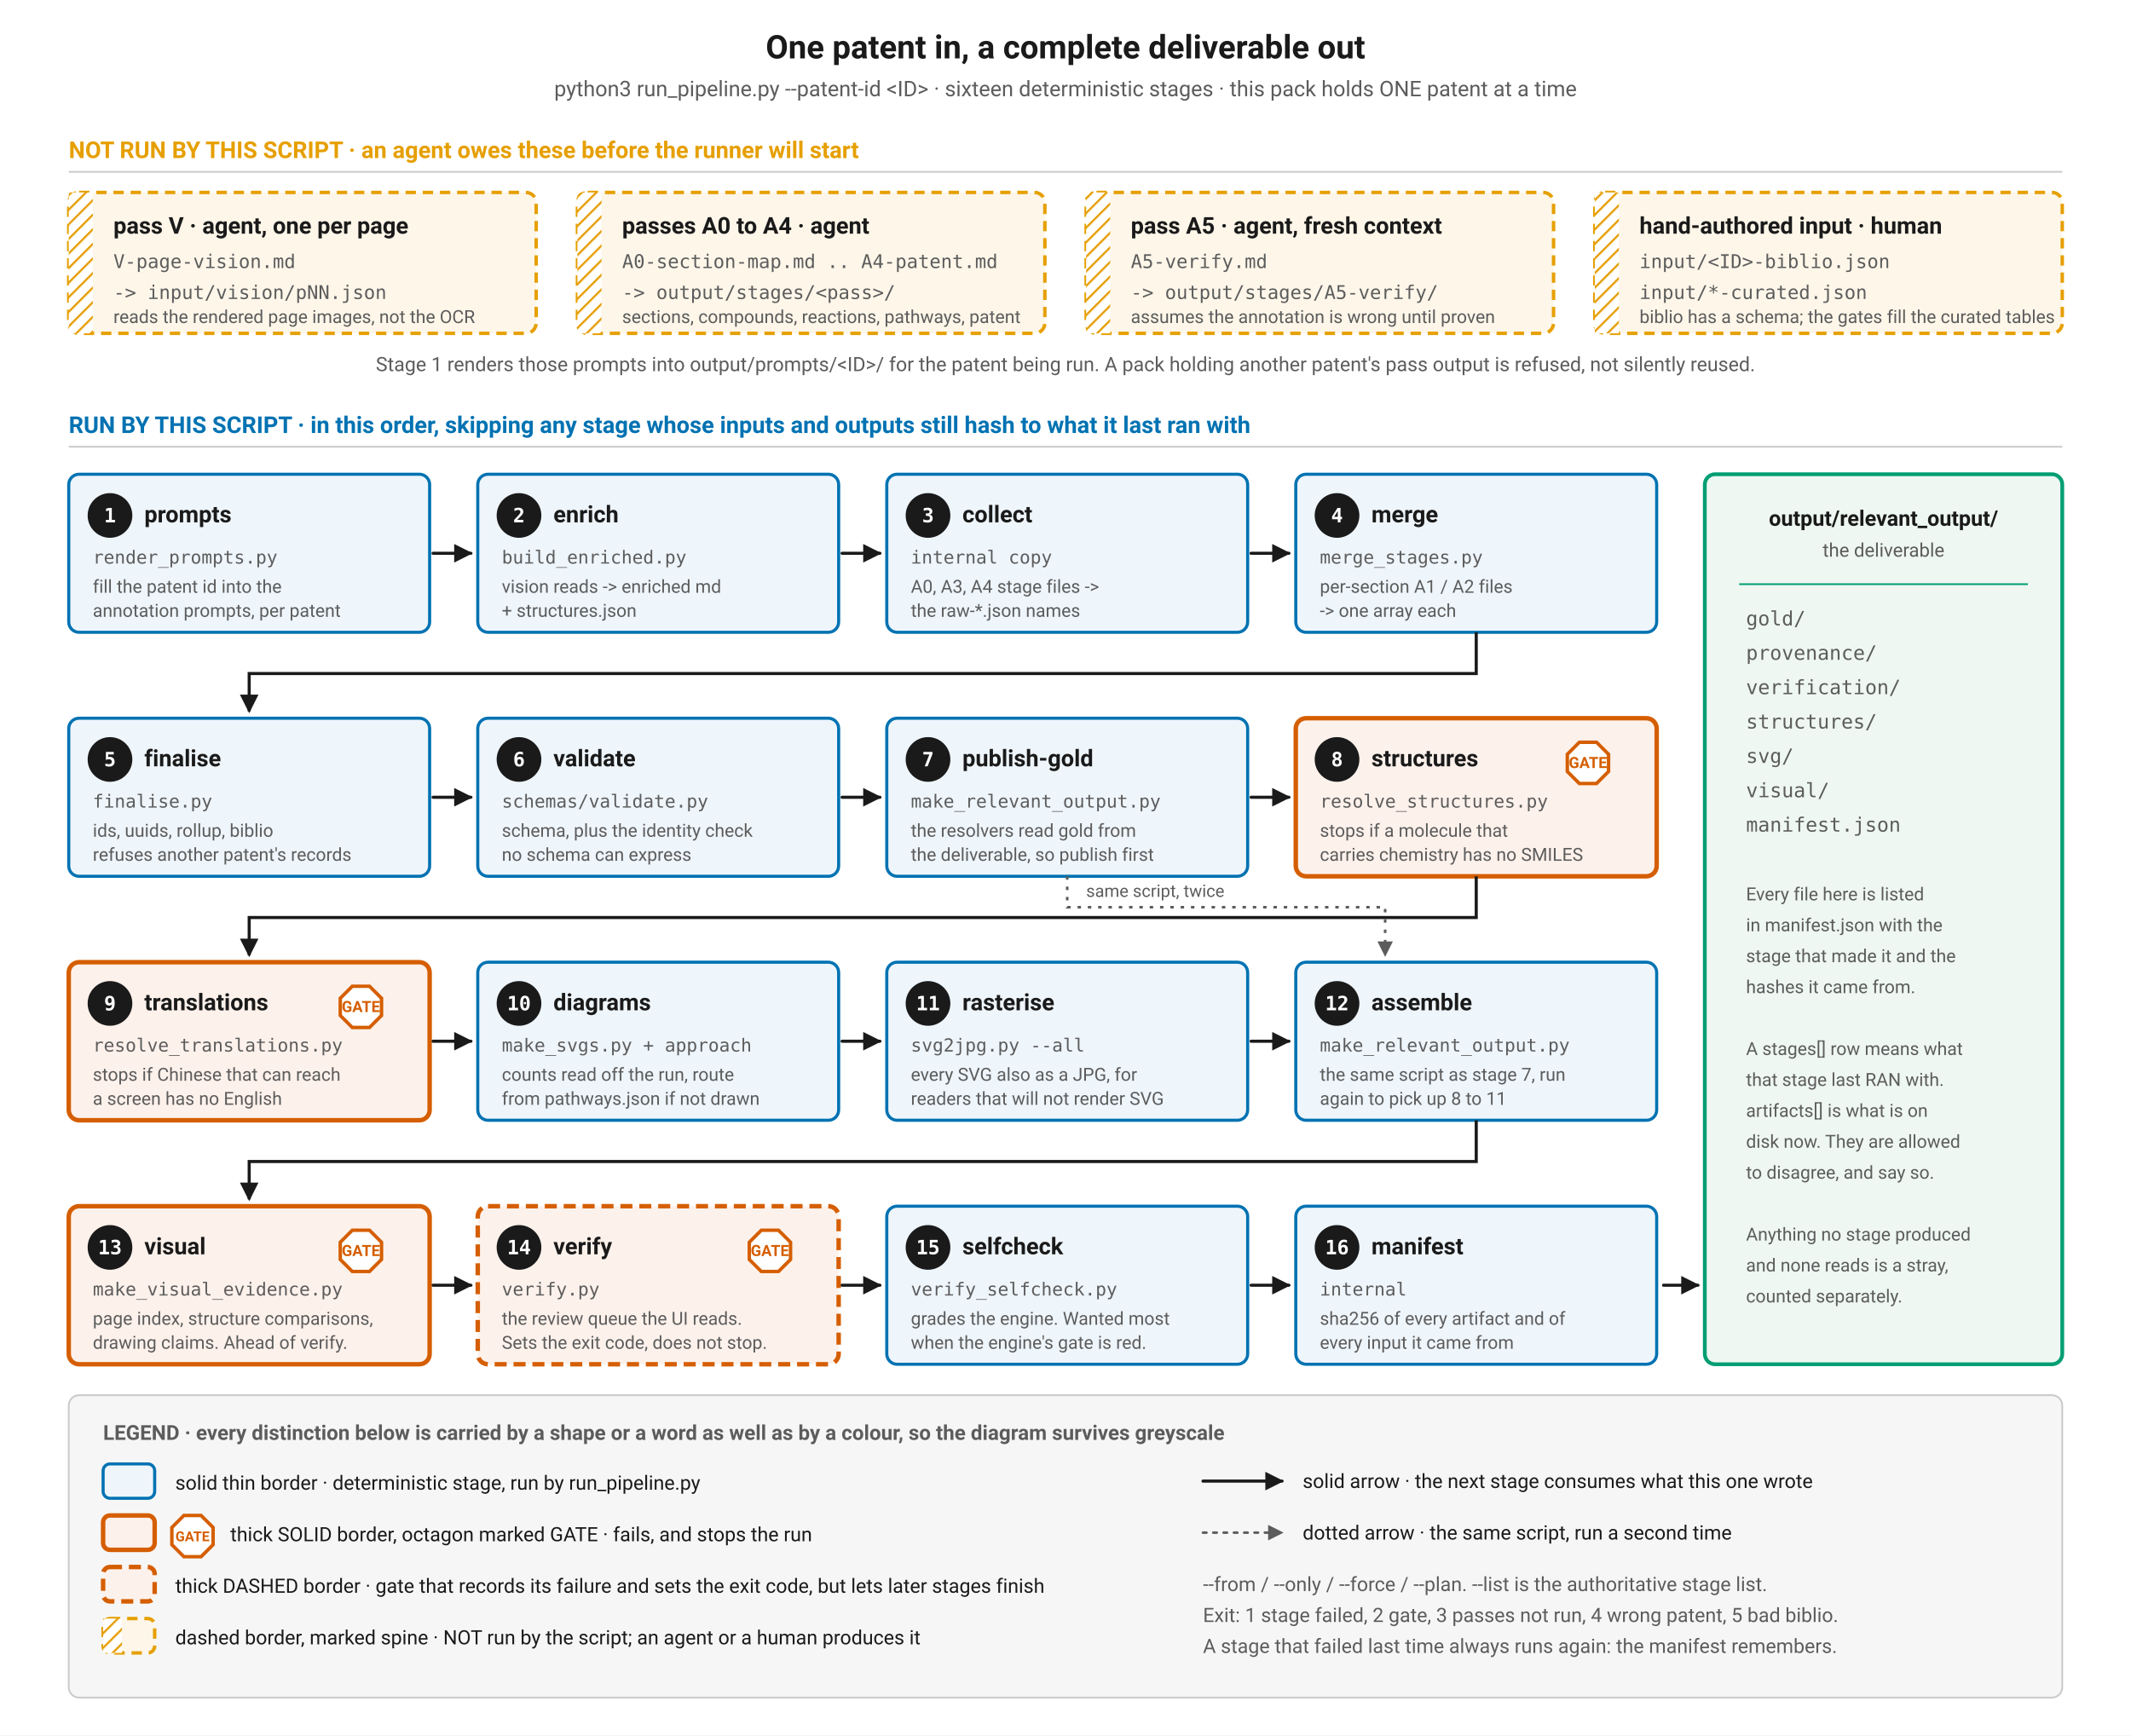
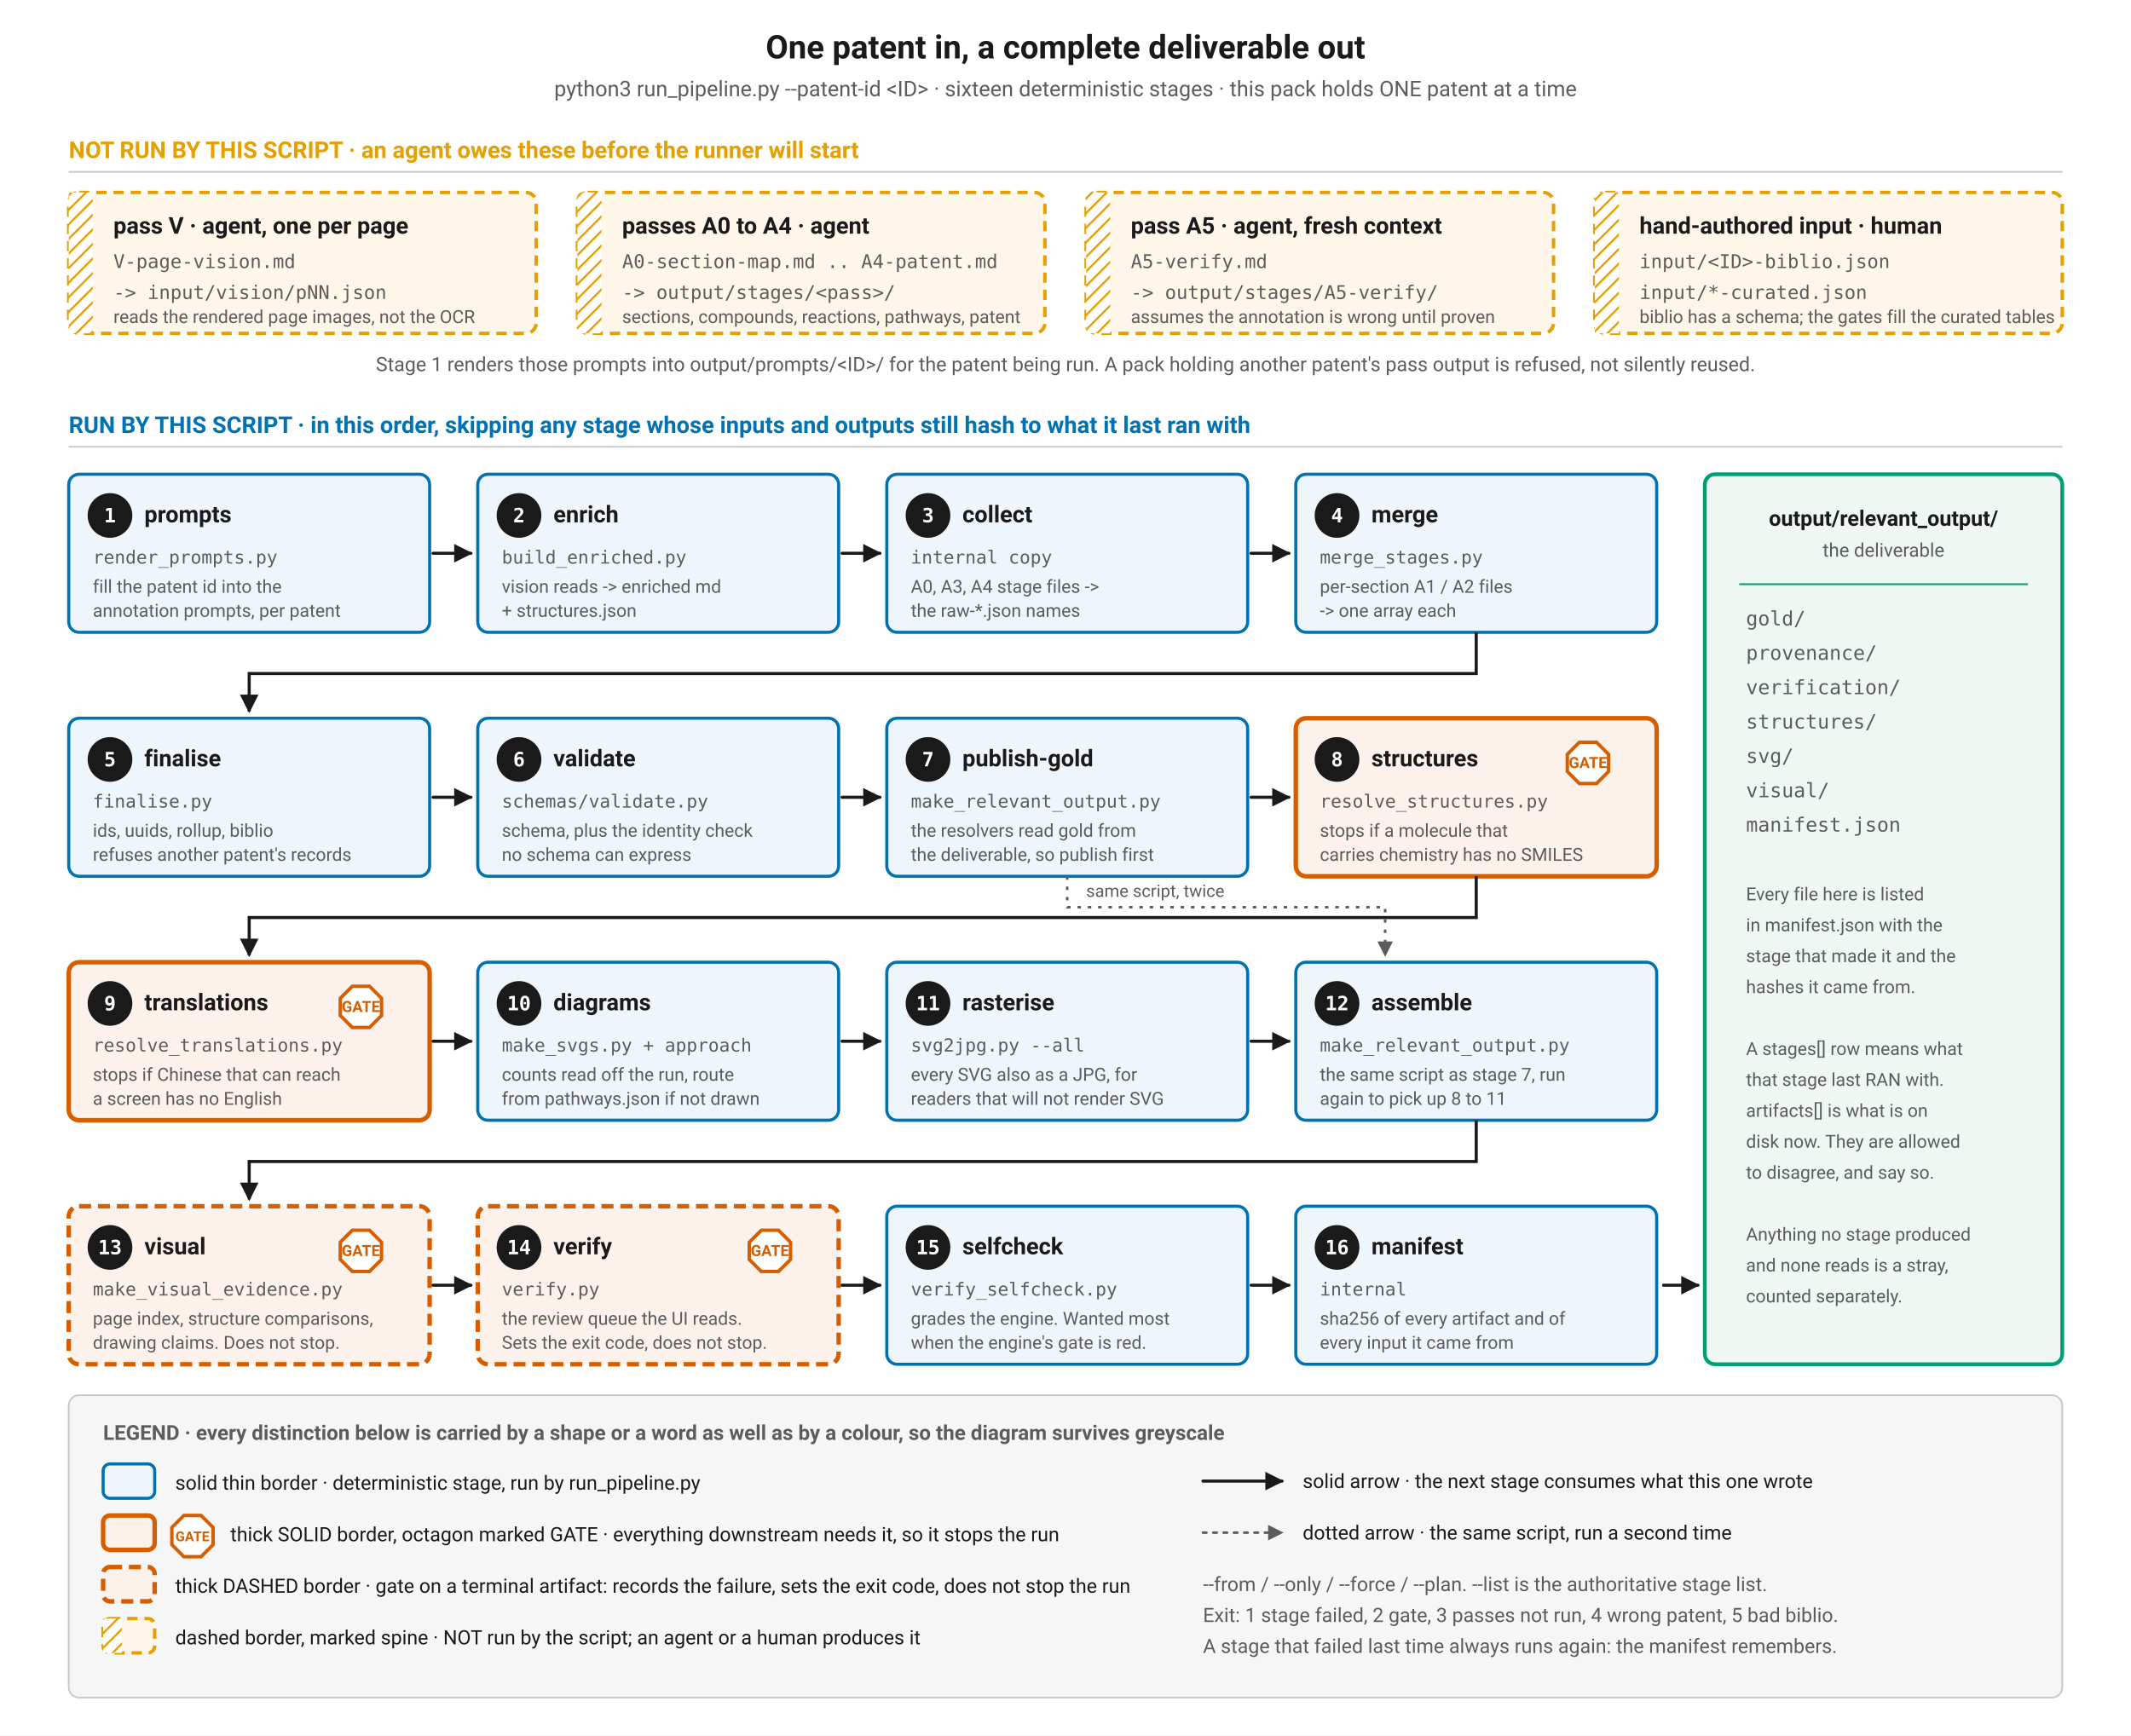
<svg xmlns="http://www.w3.org/2000/svg" viewBox="0 0 1240 1010" width="100%" role="img" aria-labelledby="p1t p1d">
  <defs>
    <marker id="p1arrow" viewBox="0 0 10 10" refX="9" refY="5" markerWidth="6" markerHeight="6" orient="auto-start-reverse">
      <path d="M 0 0 L 10 5 L 0 10 z" fill="#1a1a1a" />
    </marker>
    <marker id="p1arrowmute" viewBox="0 0 10 10" refX="9" refY="5" markerWidth="6" markerHeight="6" orient="auto-start-reverse">
      <path d="M 0 0 L 10 5 L 0 10 z" fill="#5c5c5c" />
    </marker>
    <pattern id="p1hatch" width="6" height="6" patternUnits="userSpaceOnUse" patternTransform="rotate(45)">
      <rect width="6" height="6" fill="#ffffff" />
      <line x1="0" y1="0" x2="0" y2="6" stroke="#E69F00" stroke-width="2.4" />
    </pattern>
  </defs>
  <rect width="1240" height="1010" fill="#ffffff" />
  <text x="620" y="34" font-family="ui-sans-serif, -apple-system, Segoe UI, Roboto, sans-serif" font-size="19" font-weight="700" fill="#1a1a1a" text-anchor="middle">One patent in, a complete deliverable out</text>
  <text x="620" y="56" font-family="ui-sans-serif, -apple-system, Segoe UI, Roboto, sans-serif" font-size="12.5" font-weight="normal" fill="#5c5c5c" text-anchor="middle">python3 run_pipeline.py --patent-id &lt;ID&gt;   ·   sixteen deterministic stages   ·   this pack holds ONE patent at a time</text>
  <text x="40" y="92" font-family="ui-sans-serif, -apple-system, Segoe UI, Roboto, sans-serif" font-size="13.5" font-weight="700" fill="#E69F00" text-anchor="start">NOT RUN BY THIS SCRIPT   ·   an agent owes these before the runner will start</text>
  <line x1="40" y1="100" x2="1200" y2="100" stroke="#c9c9c9" stroke-width="1" />
  <rect x="40" y="112" width="272" height="82" rx="6" fill="#fdf6e9" stroke="#E69F00" stroke-width="2" stroke-dasharray="6 4" />
  <rect x="40" y="112" width="14" height="82" fill="url(#p1hatch)" />
  <text x="66" y="136" font-family="ui-sans-serif, -apple-system, Segoe UI, Roboto, sans-serif" font-size="13.5" font-weight="700" fill="#1a1a1a" text-anchor="start">pass V   ·   agent, one per page</text>
  <text x="66" y="156" font-family="ui-monospace, SFMono-Regular, Menlo, monospace" font-size="11" font-weight="normal" fill="#5c5c5c" text-anchor="start">V-page-vision.md</text>
  <text x="66" y="174" font-family="ui-monospace, SFMono-Regular, Menlo, monospace" font-size="11" font-weight="normal" fill="#5c5c5c" text-anchor="start">-&gt; input/vision/pNN.json</text>
  <text x="66" y="188" font-family="ui-sans-serif, -apple-system, Segoe UI, Roboto, sans-serif" font-size="10.5" font-weight="normal" fill="#5c5c5c" text-anchor="start">reads the rendered page images, not the OCR</text>
  <rect x="336" y="112" width="272" height="82" rx="6" fill="#fdf6e9" stroke="#E69F00" stroke-width="2" stroke-dasharray="6 4" />
  <rect x="336" y="112" width="14" height="82" fill="url(#p1hatch)" />
  <text x="362" y="136" font-family="ui-sans-serif, -apple-system, Segoe UI, Roboto, sans-serif" font-size="13.5" font-weight="700" fill="#1a1a1a" text-anchor="start">passes A0 to A4   ·   agent</text>
  <text x="362" y="156" font-family="ui-monospace, SFMono-Regular, Menlo, monospace" font-size="11" font-weight="normal" fill="#5c5c5c" text-anchor="start">A0-section-map.md .. A4-patent.md</text>
  <text x="362" y="174" font-family="ui-monospace, SFMono-Regular, Menlo, monospace" font-size="11" font-weight="normal" fill="#5c5c5c" text-anchor="start">-&gt; output/stages/&lt;pass&gt;/</text>
  <text x="362" y="188" font-family="ui-sans-serif, -apple-system, Segoe UI, Roboto, sans-serif" font-size="10.5" font-weight="normal" fill="#5c5c5c" text-anchor="start">sections, compounds, reactions, pathways, patent</text>
  <rect x="632" y="112" width="272" height="82" rx="6" fill="#fdf6e9" stroke="#E69F00" stroke-width="2" stroke-dasharray="6 4" />
  <rect x="632" y="112" width="14" height="82" fill="url(#p1hatch)" />
  <text x="658" y="136" font-family="ui-sans-serif, -apple-system, Segoe UI, Roboto, sans-serif" font-size="13.5" font-weight="700" fill="#1a1a1a" text-anchor="start">pass A5   ·   agent, fresh context</text>
  <text x="658" y="156" font-family="ui-monospace, SFMono-Regular, Menlo, monospace" font-size="11" font-weight="normal" fill="#5c5c5c" text-anchor="start">A5-verify.md</text>
  <text x="658" y="174" font-family="ui-monospace, SFMono-Regular, Menlo, monospace" font-size="11" font-weight="normal" fill="#5c5c5c" text-anchor="start">-&gt; output/stages/A5-verify/</text>
  <text x="658" y="188" font-family="ui-sans-serif, -apple-system, Segoe UI, Roboto, sans-serif" font-size="10.5" font-weight="normal" fill="#5c5c5c" text-anchor="start">assumes the annotation is wrong until proven</text>
  <rect x="928" y="112" width="272" height="82" rx="6" fill="#fdf6e9" stroke="#E69F00" stroke-width="2" stroke-dasharray="6 4" />
  <rect x="928" y="112" width="14" height="82" fill="url(#p1hatch)" />
  <text x="954" y="136" font-family="ui-sans-serif, -apple-system, Segoe UI, Roboto, sans-serif" font-size="13.5" font-weight="700" fill="#1a1a1a" text-anchor="start">hand-authored input   ·   human</text>
  <text x="954" y="156" font-family="ui-monospace, SFMono-Regular, Menlo, monospace" font-size="11" font-weight="normal" fill="#5c5c5c" text-anchor="start">input/&lt;ID&gt;-biblio.json</text>
  <text x="954" y="174" font-family="ui-monospace, SFMono-Regular, Menlo, monospace" font-size="11" font-weight="normal" fill="#5c5c5c" text-anchor="start">input/*-curated.json</text>
  <text x="954" y="188" font-family="ui-sans-serif, -apple-system, Segoe UI, Roboto, sans-serif" font-size="10.5" font-weight="normal" fill="#5c5c5c" text-anchor="start">biblio has a schema; the gates fill the curated tables</text>
  <text x="620" y="216" font-family="ui-sans-serif, -apple-system, Segoe UI, Roboto, sans-serif" font-size="11.5" font-weight="normal" fill="#5c5c5c" text-anchor="middle">Stage 1 renders those prompts into output/prompts/&lt;ID&gt;/ for the patent being run. A pack holding another patent's pass output is refused, not silently reused.</text>
  <text x="40" y="252" font-family="ui-sans-serif, -apple-system, Segoe UI, Roboto, sans-serif" font-size="13.5" font-weight="700" fill="#0072B2" text-anchor="start">RUN BY THIS SCRIPT   ·   in this order, skipping any stage whose inputs and outputs still hash to what it last ran with</text>
  <line x1="40" y1="260" x2="1200" y2="260" stroke="#c9c9c9" stroke-width="1" />
  <rect x="40" y="276" width="210" height="92" rx="6" fill="#eef5fb" stroke="#0072B2" stroke-width="1.8" />
  <circle cx="64" cy="300" r="13" fill="#1a1a1a" />
  <text x="64" y="304" font-family="ui-monospace, SFMono-Regular, Menlo, monospace" font-size="11.5" font-weight="700" fill="#ffffff" text-anchor="middle">1</text>
  <text x="84" y="304" font-family="ui-sans-serif, -apple-system, Segoe UI, Roboto, sans-serif" font-size="13.5" font-weight="700" fill="#1a1a1a" text-anchor="start">prompts</text>
  <text x="54" y="328" font-family="ui-monospace, SFMono-Regular, Menlo, monospace" font-size="10.5" font-weight="normal" fill="#5c5c5c" text-anchor="start">render_prompts.py</text>
  <text x="54" y="345" font-family="ui-sans-serif, -apple-system, Segoe UI, Roboto, sans-serif" font-size="10.5" font-weight="normal" fill="#5c5c5c" text-anchor="start">fill the patent id into the</text>
  <text x="54" y="359" font-family="ui-sans-serif, -apple-system, Segoe UI, Roboto, sans-serif" font-size="10.5" font-weight="normal" fill="#5c5c5c" text-anchor="start">annotation prompts, per patent</text>
  <rect x="278" y="276" width="210" height="92" rx="6" fill="#eef5fb" stroke="#0072B2" stroke-width="1.8" />
  <circle cx="302" cy="300" r="13" fill="#1a1a1a" />
  <text x="302" y="304" font-family="ui-monospace, SFMono-Regular, Menlo, monospace" font-size="11.5" font-weight="700" fill="#ffffff" text-anchor="middle">2</text>
  <text x="322" y="304" font-family="ui-sans-serif, -apple-system, Segoe UI, Roboto, sans-serif" font-size="13.5" font-weight="700" fill="#1a1a1a" text-anchor="start">enrich</text>
  <text x="292" y="328" font-family="ui-monospace, SFMono-Regular, Menlo, monospace" font-size="10.5" font-weight="normal" fill="#5c5c5c" text-anchor="start">build_enriched.py</text>
  <text x="292" y="345" font-family="ui-sans-serif, -apple-system, Segoe UI, Roboto, sans-serif" font-size="10.5" font-weight="normal" fill="#5c5c5c" text-anchor="start">vision reads -&gt; enriched md</text>
  <text x="292" y="359" font-family="ui-sans-serif, -apple-system, Segoe UI, Roboto, sans-serif" font-size="10.5" font-weight="normal" fill="#5c5c5c" text-anchor="start">+ structures.json</text>
  <rect x="516" y="276" width="210" height="92" rx="6" fill="#eef5fb" stroke="#0072B2" stroke-width="1.8" />
  <circle cx="540" cy="300" r="13" fill="#1a1a1a" />
  <text x="540" y="304" font-family="ui-monospace, SFMono-Regular, Menlo, monospace" font-size="11.5" font-weight="700" fill="#ffffff" text-anchor="middle">3</text>
  <text x="560" y="304" font-family="ui-sans-serif, -apple-system, Segoe UI, Roboto, sans-serif" font-size="13.5" font-weight="700" fill="#1a1a1a" text-anchor="start">collect</text>
  <text x="530" y="328" font-family="ui-monospace, SFMono-Regular, Menlo, monospace" font-size="10.5" font-weight="normal" fill="#5c5c5c" text-anchor="start">internal copy</text>
  <text x="530" y="345" font-family="ui-sans-serif, -apple-system, Segoe UI, Roboto, sans-serif" font-size="10.5" font-weight="normal" fill="#5c5c5c" text-anchor="start">A0, A3, A4 stage files -&gt;</text>
  <text x="530" y="359" font-family="ui-sans-serif, -apple-system, Segoe UI, Roboto, sans-serif" font-size="10.5" font-weight="normal" fill="#5c5c5c" text-anchor="start">the raw-*.json names</text>
  <rect x="754" y="276" width="210" height="92" rx="6" fill="#eef5fb" stroke="#0072B2" stroke-width="1.8" />
  <circle cx="778" cy="300" r="13" fill="#1a1a1a" />
  <text x="778" y="304" font-family="ui-monospace, SFMono-Regular, Menlo, monospace" font-size="11.5" font-weight="700" fill="#ffffff" text-anchor="middle">4</text>
  <text x="798" y="304" font-family="ui-sans-serif, -apple-system, Segoe UI, Roboto, sans-serif" font-size="13.5" font-weight="700" fill="#1a1a1a" text-anchor="start">merge</text>
  <text x="768" y="328" font-family="ui-monospace, SFMono-Regular, Menlo, monospace" font-size="10.5" font-weight="normal" fill="#5c5c5c" text-anchor="start">merge_stages.py</text>
  <text x="768" y="345" font-family="ui-sans-serif, -apple-system, Segoe UI, Roboto, sans-serif" font-size="10.5" font-weight="normal" fill="#5c5c5c" text-anchor="start">per-section A1 / A2 files</text>
  <text x="768" y="359" font-family="ui-sans-serif, -apple-system, Segoe UI, Roboto, sans-serif" font-size="10.5" font-weight="normal" fill="#5c5c5c" text-anchor="start">-&gt; one array each</text>
  <line x1="252" y1="322" x2="274" y2="322" stroke="#1a1a1a" stroke-width="1.8" stroke-linecap="round" marker-end="url(#p1arrow)" />
  <line x1="490" y1="322" x2="512" y2="322" stroke="#1a1a1a" stroke-width="1.8" stroke-linecap="round" marker-end="url(#p1arrow)" />
  <line x1="728" y1="322" x2="750" y2="322" stroke="#1a1a1a" stroke-width="1.8" stroke-linecap="round" marker-end="url(#p1arrow)" />
  <rect x="40" y="418" width="210" height="92" rx="6" fill="#eef5fb" stroke="#0072B2" stroke-width="1.8" />
  <circle cx="64" cy="442" r="13" fill="#1a1a1a" />
  <text x="64" y="446" font-family="ui-monospace, SFMono-Regular, Menlo, monospace" font-size="11.5" font-weight="700" fill="#ffffff" text-anchor="middle">5</text>
  <text x="84" y="446" font-family="ui-sans-serif, -apple-system, Segoe UI, Roboto, sans-serif" font-size="13.5" font-weight="700" fill="#1a1a1a" text-anchor="start">finalise</text>
  <text x="54" y="470" font-family="ui-monospace, SFMono-Regular, Menlo, monospace" font-size="10.5" font-weight="normal" fill="#5c5c5c" text-anchor="start">finalise.py</text>
  <text x="54" y="487" font-family="ui-sans-serif, -apple-system, Segoe UI, Roboto, sans-serif" font-size="10.5" font-weight="normal" fill="#5c5c5c" text-anchor="start">ids, uuids, rollup, biblio</text>
  <text x="54" y="501" font-family="ui-sans-serif, -apple-system, Segoe UI, Roboto, sans-serif" font-size="10.5" font-weight="normal" fill="#5c5c5c" text-anchor="start">refuses another patent's records</text>
  <rect x="278" y="418" width="210" height="92" rx="6" fill="#eef5fb" stroke="#0072B2" stroke-width="1.8" />
  <circle cx="302" cy="442" r="13" fill="#1a1a1a" />
  <text x="302" y="446" font-family="ui-monospace, SFMono-Regular, Menlo, monospace" font-size="11.5" font-weight="700" fill="#ffffff" text-anchor="middle">6</text>
  <text x="322" y="446" font-family="ui-sans-serif, -apple-system, Segoe UI, Roboto, sans-serif" font-size="13.5" font-weight="700" fill="#1a1a1a" text-anchor="start">validate</text>
  <text x="292" y="470" font-family="ui-monospace, SFMono-Regular, Menlo, monospace" font-size="10.5" font-weight="normal" fill="#5c5c5c" text-anchor="start">schemas/validate.py</text>
  <text x="292" y="487" font-family="ui-sans-serif, -apple-system, Segoe UI, Roboto, sans-serif" font-size="10.5" font-weight="normal" fill="#5c5c5c" text-anchor="start">schema, plus the identity check</text>
  <text x="292" y="501" font-family="ui-sans-serif, -apple-system, Segoe UI, Roboto, sans-serif" font-size="10.5" font-weight="normal" fill="#5c5c5c" text-anchor="start">no schema can express</text>
  <rect x="516" y="418" width="210" height="92" rx="6" fill="#eef5fb" stroke="#0072B2" stroke-width="1.8" />
  <circle cx="540" cy="442" r="13" fill="#1a1a1a" />
  <text x="540" y="446" font-family="ui-monospace, SFMono-Regular, Menlo, monospace" font-size="11.5" font-weight="700" fill="#ffffff" text-anchor="middle">7</text>
  <text x="560" y="446" font-family="ui-sans-serif, -apple-system, Segoe UI, Roboto, sans-serif" font-size="13.5" font-weight="700" fill="#1a1a1a" text-anchor="start">publish-gold</text>
  <text x="530" y="470" font-family="ui-monospace, SFMono-Regular, Menlo, monospace" font-size="10.5" font-weight="normal" fill="#5c5c5c" text-anchor="start">make_relevant_output.py</text>
  <text x="530" y="487" font-family="ui-sans-serif, -apple-system, Segoe UI, Roboto, sans-serif" font-size="10.5" font-weight="normal" fill="#5c5c5c" text-anchor="start">the resolvers read gold from</text>
  <text x="530" y="501" font-family="ui-sans-serif, -apple-system, Segoe UI, Roboto, sans-serif" font-size="10.5" font-weight="normal" fill="#5c5c5c" text-anchor="start">the deliverable, so publish first</text>
  <rect x="754" y="418" width="210" height="92" rx="6" fill="#fdf1eb" stroke="#D55E00" stroke-width="2.6" />
  <circle cx="778" cy="442" r="13" fill="#1a1a1a" />
  <text x="778" y="446" font-family="ui-monospace, SFMono-Regular, Menlo, monospace" font-size="11.5" font-weight="700" fill="#ffffff" text-anchor="middle">8</text>
  <text x="798" y="446" font-family="ui-sans-serif, -apple-system, Segoe UI, Roboto, sans-serif" font-size="13.5" font-weight="700" fill="#1a1a1a" text-anchor="start">structures</text>
  <polygon points="919,432 929,432 936,439 936,449 929,456 919,456 912,449 912,439" fill="#ffffff" stroke="#D55E00" stroke-width="2" />
  <text x="924" y="447" font-family="ui-sans-serif, -apple-system, Segoe UI, Roboto, sans-serif" font-size="9" font-weight="700" fill="#D55E00" text-anchor="middle">GATE</text>
  <text x="768" y="470" font-family="ui-monospace, SFMono-Regular, Menlo, monospace" font-size="10.5" font-weight="normal" fill="#5c5c5c" text-anchor="start">resolve_structures.py</text>
  <text x="768" y="487" font-family="ui-sans-serif, -apple-system, Segoe UI, Roboto, sans-serif" font-size="10.5" font-weight="normal" fill="#5c5c5c" text-anchor="start">stops if a molecule that</text>
  <text x="768" y="501" font-family="ui-sans-serif, -apple-system, Segoe UI, Roboto, sans-serif" font-size="10.5" font-weight="normal" fill="#5c5c5c" text-anchor="start">carries chemistry has no SMILES</text>
  <line x1="252" y1="464" x2="274" y2="464" stroke="#1a1a1a" stroke-width="1.8" stroke-linecap="round" marker-end="url(#p1arrow)" />
  <line x1="490" y1="464" x2="512" y2="464" stroke="#1a1a1a" stroke-width="1.8" stroke-linecap="round" marker-end="url(#p1arrow)" />
  <line x1="728" y1="464" x2="750" y2="464" stroke="#1a1a1a" stroke-width="1.8" stroke-linecap="round" marker-end="url(#p1arrow)" />
  <rect x="40" y="560" width="210" height="92" rx="6" fill="#fdf1eb" stroke="#D55E00" stroke-width="2.6" />
  <circle cx="64" cy="584" r="13" fill="#1a1a1a" />
  <text x="64" y="588" font-family="ui-monospace, SFMono-Regular, Menlo, monospace" font-size="11.5" font-weight="700" fill="#ffffff" text-anchor="middle">9</text>
  <text x="84" y="588" font-family="ui-sans-serif, -apple-system, Segoe UI, Roboto, sans-serif" font-size="13.5" font-weight="700" fill="#1a1a1a" text-anchor="start">translations</text>
  <polygon points="205,574 215,574 222,581 222,591 215,598 205,598 198,591 198,581" fill="#ffffff" stroke="#D55E00" stroke-width="2" />
  <text x="210" y="589" font-family="ui-sans-serif, -apple-system, Segoe UI, Roboto, sans-serif" font-size="9" font-weight="700" fill="#D55E00" text-anchor="middle">GATE</text>
  <text x="54" y="612" font-family="ui-monospace, SFMono-Regular, Menlo, monospace" font-size="10.5" font-weight="normal" fill="#5c5c5c" text-anchor="start">resolve_translations.py</text>
  <text x="54" y="629" font-family="ui-sans-serif, -apple-system, Segoe UI, Roboto, sans-serif" font-size="10.5" font-weight="normal" fill="#5c5c5c" text-anchor="start">stops if Chinese that can reach</text>
  <text x="54" y="643" font-family="ui-sans-serif, -apple-system, Segoe UI, Roboto, sans-serif" font-size="10.5" font-weight="normal" fill="#5c5c5c" text-anchor="start">a screen has no English</text>
  <rect x="278" y="560" width="210" height="92" rx="6" fill="#eef5fb" stroke="#0072B2" stroke-width="1.8" />
  <circle cx="302" cy="584" r="13" fill="#1a1a1a" />
  <text x="302" y="588" font-family="ui-monospace, SFMono-Regular, Menlo, monospace" font-size="11.5" font-weight="700" fill="#ffffff" text-anchor="middle">10</text>
  <text x="322" y="588" font-family="ui-sans-serif, -apple-system, Segoe UI, Roboto, sans-serif" font-size="13.5" font-weight="700" fill="#1a1a1a" text-anchor="start">diagrams</text>
  <text x="292" y="612" font-family="ui-monospace, SFMono-Regular, Menlo, monospace" font-size="10.5" font-weight="normal" fill="#5c5c5c" text-anchor="start">make_svgs.py + approach</text>
  <text x="292" y="629" font-family="ui-sans-serif, -apple-system, Segoe UI, Roboto, sans-serif" font-size="10.5" font-weight="normal" fill="#5c5c5c" text-anchor="start">counts read off the run, route</text>
  <text x="292" y="643" font-family="ui-sans-serif, -apple-system, Segoe UI, Roboto, sans-serif" font-size="10.5" font-weight="normal" fill="#5c5c5c" text-anchor="start">from pathways.json if not drawn</text>
  <rect x="516" y="560" width="210" height="92" rx="6" fill="#eef5fb" stroke="#0072B2" stroke-width="1.8" />
  <circle cx="540" cy="584" r="13" fill="#1a1a1a" />
  <text x="540" y="588" font-family="ui-monospace, SFMono-Regular, Menlo, monospace" font-size="11.5" font-weight="700" fill="#ffffff" text-anchor="middle">11</text>
  <text x="560" y="588" font-family="ui-sans-serif, -apple-system, Segoe UI, Roboto, sans-serif" font-size="13.5" font-weight="700" fill="#1a1a1a" text-anchor="start">rasterise</text>
  <text x="530" y="612" font-family="ui-monospace, SFMono-Regular, Menlo, monospace" font-size="10.5" font-weight="normal" fill="#5c5c5c" text-anchor="start">svg2jpg.py --all</text>
  <text x="530" y="629" font-family="ui-sans-serif, -apple-system, Segoe UI, Roboto, sans-serif" font-size="10.5" font-weight="normal" fill="#5c5c5c" text-anchor="start">every SVG also as a JPG, for</text>
  <text x="530" y="643" font-family="ui-sans-serif, -apple-system, Segoe UI, Roboto, sans-serif" font-size="10.5" font-weight="normal" fill="#5c5c5c" text-anchor="start">readers that will not render SVG</text>
  <rect x="754" y="560" width="210" height="92" rx="6" fill="#eef5fb" stroke="#0072B2" stroke-width="1.8" />
  <circle cx="778" cy="584" r="13" fill="#1a1a1a" />
  <text x="778" y="588" font-family="ui-monospace, SFMono-Regular, Menlo, monospace" font-size="11.5" font-weight="700" fill="#ffffff" text-anchor="middle">12</text>
  <text x="798" y="588" font-family="ui-sans-serif, -apple-system, Segoe UI, Roboto, sans-serif" font-size="13.5" font-weight="700" fill="#1a1a1a" text-anchor="start">assemble</text>
  <text x="768" y="612" font-family="ui-monospace, SFMono-Regular, Menlo, monospace" font-size="10.5" font-weight="normal" fill="#5c5c5c" text-anchor="start">make_relevant_output.py</text>
  <text x="768" y="629" font-family="ui-sans-serif, -apple-system, Segoe UI, Roboto, sans-serif" font-size="10.5" font-weight="normal" fill="#5c5c5c" text-anchor="start">the same script as stage 7, run</text>
  <text x="768" y="643" font-family="ui-sans-serif, -apple-system, Segoe UI, Roboto, sans-serif" font-size="10.5" font-weight="normal" fill="#5c5c5c" text-anchor="start">again to pick up 8 to 11</text>
  <line x1="252" y1="606" x2="274" y2="606" stroke="#1a1a1a" stroke-width="1.8" stroke-linecap="round" marker-end="url(#p1arrow)" />
  <line x1="490" y1="606" x2="512" y2="606" stroke="#1a1a1a" stroke-width="1.8" stroke-linecap="round" marker-end="url(#p1arrow)" />
  <line x1="728" y1="606" x2="750" y2="606" stroke="#1a1a1a" stroke-width="1.8" stroke-linecap="round" marker-end="url(#p1arrow)" />
-   <rect x="40" y="702" width="210" height="92" rx="6" fill="#fdf1eb" stroke="#D55E00" stroke-width="2.6" />
+   <rect x="40" y="702" width="210" height="92" rx="6" fill="#fdf1eb" stroke="#D55E00" stroke-width="2.6" stroke-dasharray="7 4" />
  <circle cx="64" cy="726" r="13" fill="#1a1a1a" />
  <text x="64" y="730" font-family="ui-monospace, SFMono-Regular, Menlo, monospace" font-size="11.5" font-weight="700" fill="#ffffff" text-anchor="middle">13</text>
  <text x="84" y="730" font-family="ui-sans-serif, -apple-system, Segoe UI, Roboto, sans-serif" font-size="13.5" font-weight="700" fill="#1a1a1a" text-anchor="start">visual</text>
  <polygon points="205,716 215,716 222,723 222,733 215,740 205,740 198,733 198,723" fill="#ffffff" stroke="#D55E00" stroke-width="2" />
  <text x="210" y="731" font-family="ui-sans-serif, -apple-system, Segoe UI, Roboto, sans-serif" font-size="9" font-weight="700" fill="#D55E00" text-anchor="middle">GATE</text>
  <text x="54" y="754" font-family="ui-monospace, SFMono-Regular, Menlo, monospace" font-size="10.5" font-weight="normal" fill="#5c5c5c" text-anchor="start">make_visual_evidence.py</text>
  <text x="54" y="771" font-family="ui-sans-serif, -apple-system, Segoe UI, Roboto, sans-serif" font-size="10.5" font-weight="normal" fill="#5c5c5c" text-anchor="start">page index, structure comparisons,</text>
-   <text x="54" y="785" font-family="ui-sans-serif, -apple-system, Segoe UI, Roboto, sans-serif" font-size="10.5" font-weight="normal" fill="#5c5c5c" text-anchor="start">drawing claims. Ahead of verify.</text>
+   <text x="54" y="785" font-family="ui-sans-serif, -apple-system, Segoe UI, Roboto, sans-serif" font-size="10.5" font-weight="normal" fill="#5c5c5c" text-anchor="start">drawing claims. Does not stop.</text>
  <rect x="278" y="702" width="210" height="92" rx="6" fill="#fdf1eb" stroke="#D55E00" stroke-width="2.6" stroke-dasharray="7 4" />
  <circle cx="302" cy="726" r="13" fill="#1a1a1a" />
  <text x="302" y="730" font-family="ui-monospace, SFMono-Regular, Menlo, monospace" font-size="11.5" font-weight="700" fill="#ffffff" text-anchor="middle">14</text>
  <text x="322" y="730" font-family="ui-sans-serif, -apple-system, Segoe UI, Roboto, sans-serif" font-size="13.5" font-weight="700" fill="#1a1a1a" text-anchor="start">verify</text>
  <polygon points="443,716 453,716 460,723 460,733 453,740 443,740 436,733 436,723" fill="#ffffff" stroke="#D55E00" stroke-width="2" />
  <text x="448" y="731" font-family="ui-sans-serif, -apple-system, Segoe UI, Roboto, sans-serif" font-size="9" font-weight="700" fill="#D55E00" text-anchor="middle">GATE</text>
  <text x="292" y="754" font-family="ui-monospace, SFMono-Regular, Menlo, monospace" font-size="10.5" font-weight="normal" fill="#5c5c5c" text-anchor="start">verify.py</text>
  <text x="292" y="771" font-family="ui-sans-serif, -apple-system, Segoe UI, Roboto, sans-serif" font-size="10.5" font-weight="normal" fill="#5c5c5c" text-anchor="start">the review queue the UI reads.</text>
  <text x="292" y="785" font-family="ui-sans-serif, -apple-system, Segoe UI, Roboto, sans-serif" font-size="10.5" font-weight="normal" fill="#5c5c5c" text-anchor="start">Sets the exit code, does not stop.</text>
  <rect x="516" y="702" width="210" height="92" rx="6" fill="#eef5fb" stroke="#0072B2" stroke-width="1.8" />
  <circle cx="540" cy="726" r="13" fill="#1a1a1a" />
  <text x="540" y="730" font-family="ui-monospace, SFMono-Regular, Menlo, monospace" font-size="11.5" font-weight="700" fill="#ffffff" text-anchor="middle">15</text>
  <text x="560" y="730" font-family="ui-sans-serif, -apple-system, Segoe UI, Roboto, sans-serif" font-size="13.5" font-weight="700" fill="#1a1a1a" text-anchor="start">selfcheck</text>
  <text x="530" y="754" font-family="ui-monospace, SFMono-Regular, Menlo, monospace" font-size="10.5" font-weight="normal" fill="#5c5c5c" text-anchor="start">verify_selfcheck.py</text>
  <text x="530" y="771" font-family="ui-sans-serif, -apple-system, Segoe UI, Roboto, sans-serif" font-size="10.5" font-weight="normal" fill="#5c5c5c" text-anchor="start">grades the engine. Wanted most</text>
  <text x="530" y="785" font-family="ui-sans-serif, -apple-system, Segoe UI, Roboto, sans-serif" font-size="10.5" font-weight="normal" fill="#5c5c5c" text-anchor="start">when the engine's gate is red.</text>
  <rect x="754" y="702" width="210" height="92" rx="6" fill="#eef5fb" stroke="#0072B2" stroke-width="1.8" />
  <circle cx="778" cy="726" r="13" fill="#1a1a1a" />
  <text x="778" y="730" font-family="ui-monospace, SFMono-Regular, Menlo, monospace" font-size="11.5" font-weight="700" fill="#ffffff" text-anchor="middle">16</text>
  <text x="798" y="730" font-family="ui-sans-serif, -apple-system, Segoe UI, Roboto, sans-serif" font-size="13.5" font-weight="700" fill="#1a1a1a" text-anchor="start">manifest</text>
  <text x="768" y="754" font-family="ui-monospace, SFMono-Regular, Menlo, monospace" font-size="10.5" font-weight="normal" fill="#5c5c5c" text-anchor="start">internal</text>
  <text x="768" y="771" font-family="ui-sans-serif, -apple-system, Segoe UI, Roboto, sans-serif" font-size="10.5" font-weight="normal" fill="#5c5c5c" text-anchor="start">sha256 of every artifact and of</text>
  <text x="768" y="785" font-family="ui-sans-serif, -apple-system, Segoe UI, Roboto, sans-serif" font-size="10.5" font-weight="normal" fill="#5c5c5c" text-anchor="start">every input it came from</text>
  <line x1="252" y1="748" x2="274" y2="748" stroke="#1a1a1a" stroke-width="1.8" stroke-linecap="round" marker-end="url(#p1arrow)" />
  <line x1="490" y1="748" x2="512" y2="748" stroke="#1a1a1a" stroke-width="1.8" stroke-linecap="round" marker-end="url(#p1arrow)" />
  <line x1="728" y1="748" x2="750" y2="748" stroke="#1a1a1a" stroke-width="1.8" stroke-linecap="round" marker-end="url(#p1arrow)" />
  <path d="M 859 368 L 859 392 L 145 392 L 145 414" fill="none" stroke="#1a1a1a" stroke-width="1.8" marker-end="url(#p1arrow)" />
  <path d="M 859 510 L 859 534 L 145 534 L 145 556" fill="none" stroke="#1a1a1a" stroke-width="1.8" marker-end="url(#p1arrow)" />
  <path d="M 859 652 L 859 676 L 145 676 L 145 698" fill="none" stroke="#1a1a1a" stroke-width="1.8" marker-end="url(#p1arrow)" />
  <path d="M 621 510 L 621 528 L 806 528 L 806 556" fill="none" stroke="#5c5c5c" stroke-width="1.5" stroke-dasharray="2 4" marker-end="url(#p1arrowmute)" />
  <text x="632" y="522" font-family="ui-sans-serif, -apple-system, Segoe UI, Roboto, sans-serif" font-size="10" font-weight="normal" fill="#5c5c5c" text-anchor="start">same script, twice</text>
  <rect x="992" y="276" width="208" height="518" rx="6" fill="#eef7f2" stroke="#009E73" stroke-width="2.2" />
  <text x="1096" y="306" font-family="ui-sans-serif, -apple-system, Segoe UI, Roboto, sans-serif" font-size="12.5" font-weight="700" fill="#1a1a1a" text-anchor="middle">output/relevant_output/</text>
  <text x="1096" y="324" font-family="ui-sans-serif, -apple-system, Segoe UI, Roboto, sans-serif" font-size="11" font-weight="normal" fill="#5c5c5c" text-anchor="middle">the deliverable</text>
  <line x1="1012" y1="340" x2="1180" y2="340" stroke="#009E73" stroke-width="1" />
  <text x="1016" y="364" font-family="ui-monospace, SFMono-Regular, Menlo, monospace" font-size="11.5" font-weight="normal" fill="#5c5c5c" text-anchor="start">gold/</text>
  <text x="1016" y="384" font-family="ui-monospace, SFMono-Regular, Menlo, monospace" font-size="11.5" font-weight="normal" fill="#5c5c5c" text-anchor="start">provenance/</text>
  <text x="1016" y="404" font-family="ui-monospace, SFMono-Regular, Menlo, monospace" font-size="11.5" font-weight="normal" fill="#5c5c5c" text-anchor="start">verification/</text>
  <text x="1016" y="424" font-family="ui-monospace, SFMono-Regular, Menlo, monospace" font-size="11.5" font-weight="normal" fill="#5c5c5c" text-anchor="start">structures/</text>
  <text x="1016" y="444" font-family="ui-monospace, SFMono-Regular, Menlo, monospace" font-size="11.5" font-weight="normal" fill="#5c5c5c" text-anchor="start">svg/</text>
  <text x="1016" y="464" font-family="ui-monospace, SFMono-Regular, Menlo, monospace" font-size="11.5" font-weight="normal" fill="#5c5c5c" text-anchor="start">visual/</text>
  <text x="1016" y="484" font-family="ui-monospace, SFMono-Regular, Menlo, monospace" font-size="11.5" font-weight="normal" fill="#5c5c5c" text-anchor="start">manifest.json</text>
  <text x="1016" y="524" font-family="ui-sans-serif, -apple-system, Segoe UI, Roboto, sans-serif" font-size="10.5" font-weight="normal" fill="#5c5c5c" text-anchor="start">Every file here is listed</text>
  <text x="1016" y="542" font-family="ui-sans-serif, -apple-system, Segoe UI, Roboto, sans-serif" font-size="10.5" font-weight="normal" fill="#5c5c5c" text-anchor="start">in manifest.json with the</text>
  <text x="1016" y="560" font-family="ui-sans-serif, -apple-system, Segoe UI, Roboto, sans-serif" font-size="10.5" font-weight="normal" fill="#5c5c5c" text-anchor="start">stage that made it and the</text>
  <text x="1016" y="578" font-family="ui-sans-serif, -apple-system, Segoe UI, Roboto, sans-serif" font-size="10.5" font-weight="normal" fill="#5c5c5c" text-anchor="start">hashes it came from.</text>
  <text x="1016" y="596" font-family="ui-sans-serif, -apple-system, Segoe UI, Roboto, sans-serif" font-size="10.5" font-weight="normal" fill="#5c5c5c" text-anchor="start" />
  <text x="1016" y="614" font-family="ui-sans-serif, -apple-system, Segoe UI, Roboto, sans-serif" font-size="10.5" font-weight="normal" fill="#5c5c5c" text-anchor="start">A stages[] row means what</text>
  <text x="1016" y="632" font-family="ui-sans-serif, -apple-system, Segoe UI, Roboto, sans-serif" font-size="10.5" font-weight="normal" fill="#5c5c5c" text-anchor="start">that stage last RAN with.</text>
  <text x="1016" y="650" font-family="ui-sans-serif, -apple-system, Segoe UI, Roboto, sans-serif" font-size="10.5" font-weight="normal" fill="#5c5c5c" text-anchor="start">artifacts[] is what is on</text>
  <text x="1016" y="668" font-family="ui-sans-serif, -apple-system, Segoe UI, Roboto, sans-serif" font-size="10.5" font-weight="normal" fill="#5c5c5c" text-anchor="start">disk now. They are allowed</text>
  <text x="1016" y="686" font-family="ui-sans-serif, -apple-system, Segoe UI, Roboto, sans-serif" font-size="10.5" font-weight="normal" fill="#5c5c5c" text-anchor="start">to disagree, and say so.</text>
  <text x="1016" y="704" font-family="ui-sans-serif, -apple-system, Segoe UI, Roboto, sans-serif" font-size="10.5" font-weight="normal" fill="#5c5c5c" text-anchor="start" />
  <text x="1016" y="722" font-family="ui-sans-serif, -apple-system, Segoe UI, Roboto, sans-serif" font-size="10.5" font-weight="normal" fill="#5c5c5c" text-anchor="start">Anything no stage produced</text>
  <text x="1016" y="740" font-family="ui-sans-serif, -apple-system, Segoe UI, Roboto, sans-serif" font-size="10.5" font-weight="normal" fill="#5c5c5c" text-anchor="start">and none reads is a stray,</text>
  <text x="1016" y="758" font-family="ui-sans-serif, -apple-system, Segoe UI, Roboto, sans-serif" font-size="10.5" font-weight="normal" fill="#5c5c5c" text-anchor="start">counted separately.</text>
  <line x1="968" y1="748" x2="988" y2="748" stroke="#1a1a1a" stroke-width="1.8" stroke-linecap="round" marker-end="url(#p1arrow)" />
  <rect x="40" y="812" width="1160" height="176" rx="6" fill="#f6f6f6" stroke="#c9c9c9" stroke-width="1" />
  <text x="60" y="838" font-family="ui-sans-serif, -apple-system, Segoe UI, Roboto, sans-serif" font-size="12" font-weight="700" fill="#5c5c5c" text-anchor="start">LEGEND   ·   every distinction below is carried by a shape or a word as well as by a colour, so the diagram survives greyscale</text>
  <rect x="60" y="852" width="30" height="20" rx="4" fill="#eef5fb" stroke="#0072B2" stroke-width="1.8" />
  <text x="102" y="867" font-family="ui-sans-serif, -apple-system, Segoe UI, Roboto, sans-serif" font-size="11.5" font-weight="normal" fill="#1a1a1a" text-anchor="start">solid thin border   ·   deterministic stage, run by run_pipeline.py</text>
  <rect x="60" y="882" width="30" height="20" rx="4" fill="#fdf1eb" stroke="#D55E00" stroke-width="2.6" />
  <polygon points="107,882 117,882 124,889 124,899 117,906 107,906 100,899 100,889" fill="#ffffff" stroke="#D55E00" stroke-width="2" />
  <text x="112" y="897" font-family="ui-sans-serif, -apple-system, Segoe UI, Roboto, sans-serif" font-size="8" font-weight="700" fill="#D55E00" text-anchor="middle">GATE</text>
-   <text x="134" y="897" font-family="ui-sans-serif, -apple-system, Segoe UI, Roboto, sans-serif" font-size="11.5" font-weight="normal" fill="#1a1a1a" text-anchor="start">thick SOLID border, octagon marked GATE   ·   fails, and stops the run</text>
+   <text x="134" y="897" font-family="ui-sans-serif, -apple-system, Segoe UI, Roboto, sans-serif" font-size="11.5" font-weight="normal" fill="#1a1a1a" text-anchor="start">thick SOLID border, octagon marked GATE   ·   everything downstream needs it, so it stops the run</text>
  <rect x="60" y="912" width="30" height="20" rx="4" fill="#fdf1eb" stroke="#D55E00" stroke-width="2.6" stroke-dasharray="7 4" />
-   <text x="102" y="927" font-family="ui-sans-serif, -apple-system, Segoe UI, Roboto, sans-serif" font-size="11.5" font-weight="normal" fill="#1a1a1a" text-anchor="start">thick DASHED border   ·   gate that records its failure and sets the exit code, but lets later stages finish</text>
+   <text x="102" y="927" font-family="ui-sans-serif, -apple-system, Segoe UI, Roboto, sans-serif" font-size="11.5" font-weight="normal" fill="#1a1a1a" text-anchor="start">thick DASHED border   ·   gate on a terminal artifact: records the failure, sets the exit code, does not stop the run</text>
  <rect x="60" y="942" width="30" height="20" rx="4" fill="#fdf6e9" stroke="#E69F00" stroke-width="2" stroke-dasharray="6 4" />
  <rect x="60" y="942" width="11" height="20" fill="url(#p1hatch)" />
  <text x="102" y="957" font-family="ui-sans-serif, -apple-system, Segoe UI, Roboto, sans-serif" font-size="11.5" font-weight="normal" fill="#1a1a1a" text-anchor="start">dashed border, marked spine   ·   NOT run by the script; an agent or a human produces it</text>
  <line x1="700" y1="862" x2="746" y2="862" stroke="#1a1a1a" stroke-width="1.8" stroke-linecap="round" marker-end="url(#p1arrow)" />
  <text x="758" y="866" font-family="ui-sans-serif, -apple-system, Segoe UI, Roboto, sans-serif" font-size="11.5" font-weight="normal" fill="#1a1a1a" text-anchor="start">solid arrow   ·   the next stage consumes what this one wrote</text>
  <line x1="700" y1="892" x2="746" y2="892" stroke="#5c5c5c" stroke-width="1.5" stroke-linecap="round" stroke-dasharray="2 4" marker-end="url(#p1arrowmute)" />
  <text x="758" y="896" font-family="ui-sans-serif, -apple-system, Segoe UI, Roboto, sans-serif" font-size="11.5" font-weight="normal" fill="#1a1a1a" text-anchor="start">dotted arrow   ·   the same script, run a second time</text>
  <text x="700" y="926" font-family="ui-sans-serif, -apple-system, Segoe UI, Roboto, sans-serif" font-size="11.5" font-weight="normal" fill="#5c5c5c" text-anchor="start">--from / --only / --force / --plan.  --list is the authoritative stage list.</text>
  <text x="700" y="944" font-family="ui-sans-serif, -apple-system, Segoe UI, Roboto, sans-serif" font-size="11.5" font-weight="normal" fill="#5c5c5c" text-anchor="start">Exit: 1 stage failed, 2 gate, 3 passes not run, 4 wrong patent, 5 bad biblio.</text>
  <text x="700" y="962" font-family="ui-sans-serif, -apple-system, Segoe UI, Roboto, sans-serif" font-size="11.5" font-weight="normal" fill="#5c5c5c" text-anchor="start">A stage that failed last time always runs again: the manifest remembers.</text>
</svg>
